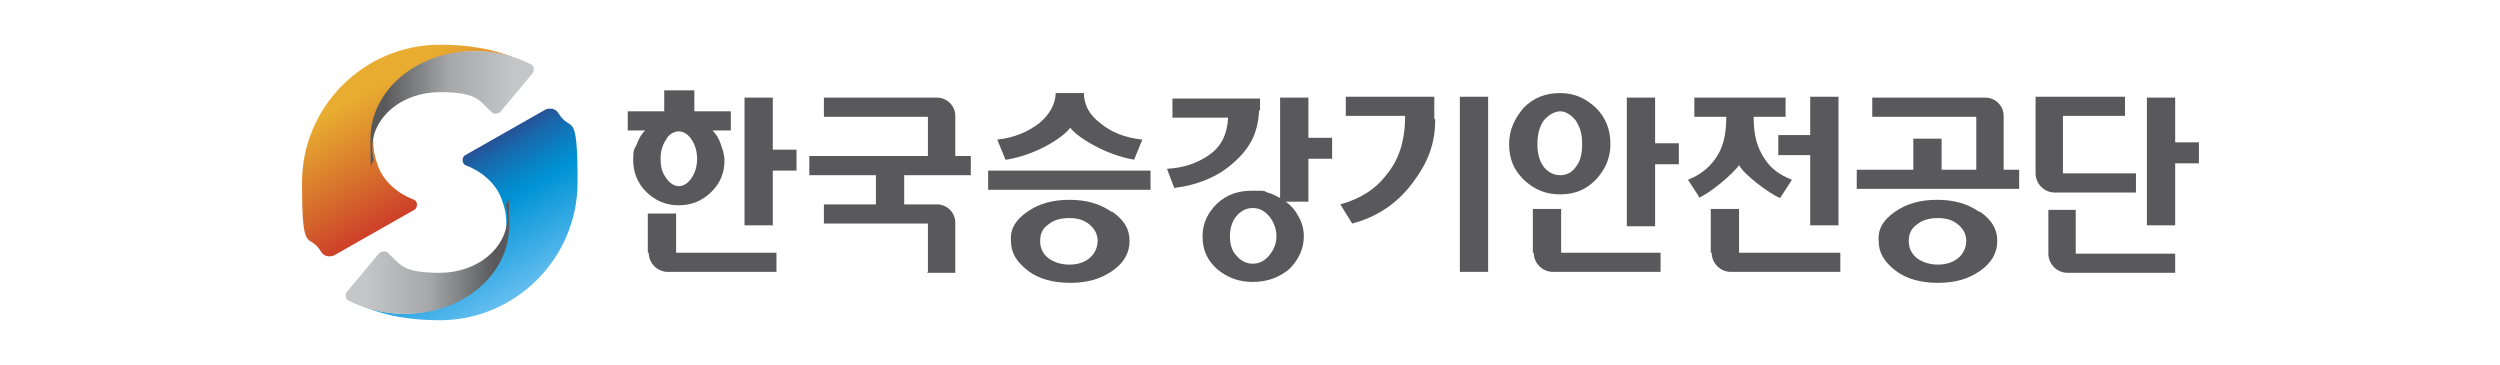
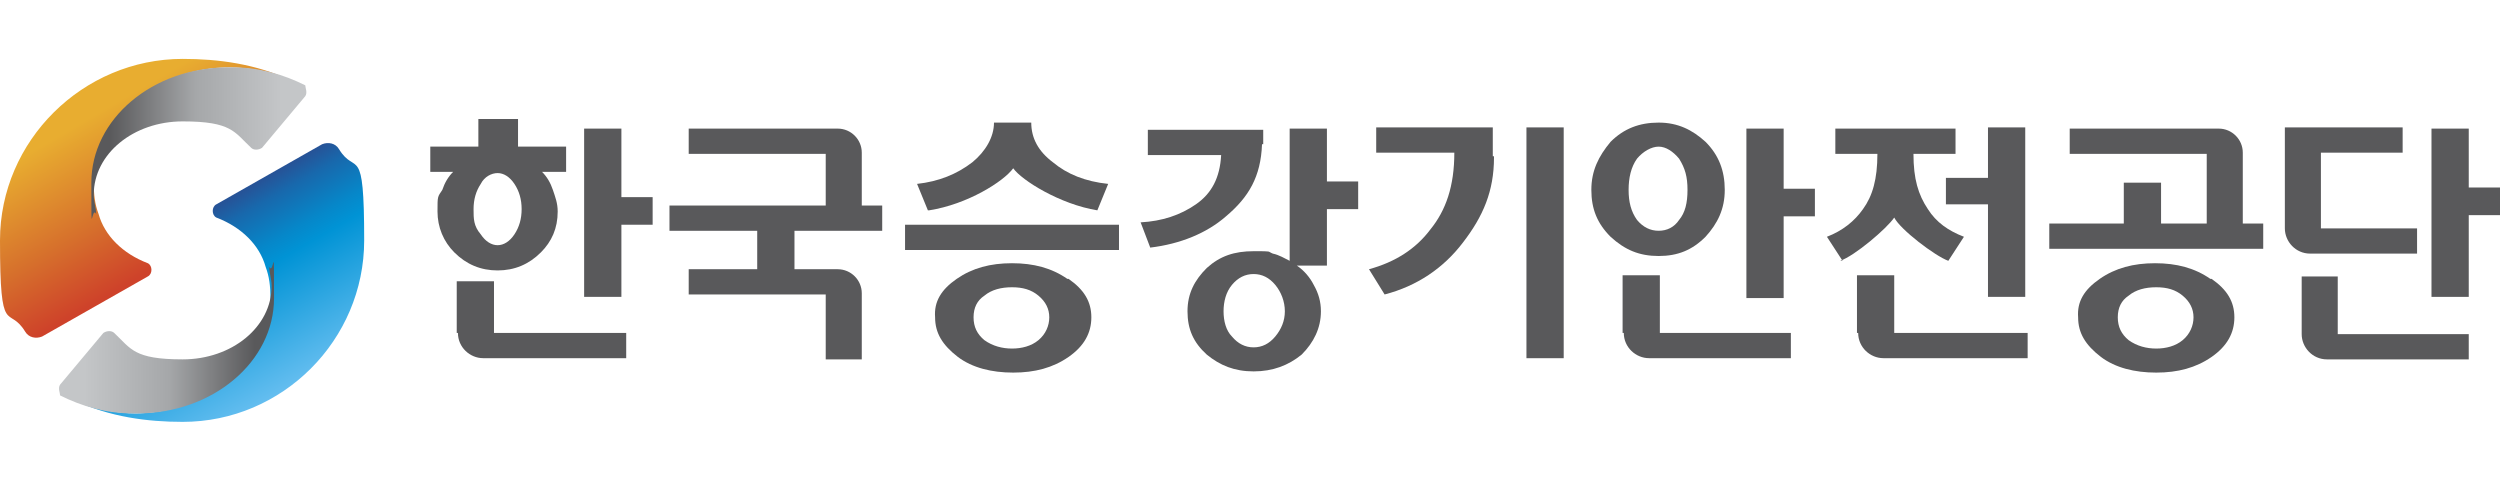
- <svg xmlns="http://www.w3.org/2000/svg" id="_레이어_1" data-name="레이어_1" version="1.1" viewBox="0 0 274 40">
+ <svg xmlns="http://www.w3.org/2000/svg" id="_레이어_1" version="1.1" viewBox="0 0 208 40">
  <defs>
    <style>
      .st0 {
        fill: none;
      }

      .st1 {
        fill: url(#_무제_그라디언트);
      }

      .st2 {
        fill: url(#_무제_그라디언트_4);
      }

      .st3 {
        fill: url(#_무제_그라디언트_2);
      }

      .st4 {
        fill: url(#_무제_그라디언트_3);
      }

      .st5 {
        fill: #59595b;
      }

      .st6 {
        clip-path: url(#clippath);
      }
    </style>
    <clipPath id="clippath">
-       <rect class="st0" x="33" y="4.8" width="208" height="30.4" />
+       <rect class="st0" y="4.8" width="208" height="30.4" />
    </clipPath>
-     <linearGradient id="_무제_그라디언트" data-name="무제 그라디언트" x1="56.3" y1="9.2" x2="48.2" y2="23.2" gradientTransform="translate(0 42) scale(1 -1)" gradientUnits="userSpaceOnUse">
+     <linearGradient id="_무제_그라디언트" data-name="무제 그라디언트" x1="23.3" y1="640.8" x2="15.2" y2="626.8" gradientTransform="translate(0 -608)" gradientUnits="userSpaceOnUse">
      <stop offset="0" stop-color="#65bef0" />
      <stop offset=".6" stop-color="#0093d5" />
      <stop offset=".7" stop-color="#0687c9" />
      <stop offset=".9" stop-color="#1868ac" />
      <stop offset="1" stop-color="#265397" />
    </linearGradient>
-     <linearGradient id="_무제_그라디언트_2" data-name="무제 그라디언트 2" x1="54.2" y1="13.9" x2="40" y2="13.9" gradientTransform="translate(0 42) scale(1 -1)" gradientUnits="userSpaceOnUse">
+     <linearGradient id="_무제_그라디언트_2" data-name="무제 그라디언트 2" x1="21.2" y1="636.1" x2="7" y2="636.1" gradientTransform="translate(0 -608)" gradientUnits="userSpaceOnUse">
      <stop offset="0" stop-color="#59595b" />
      <stop offset=".5" stop-color="#a5a7a9" />
      <stop offset="1" stop-color="#c4c6c8" />
    </linearGradient>
-     <linearGradient id="_무제_그라디언트_3" data-name="무제 그라디언트 3" x1="41.3" y1="32.7" x2="48.1" y2="21" gradientTransform="translate(0 42) scale(1 -1)" gradientUnits="userSpaceOnUse">
+     <linearGradient id="_무제_그라디언트_3" data-name="무제 그라디언트 3" x1="8.3" y1="617.3" x2="15.1" y2="629" gradientTransform="translate(0 -608)" gradientUnits="userSpaceOnUse">
      <stop offset="0" stop-color="#e8ad30" />
      <stop offset=".6" stop-color="#d66f2c" />
      <stop offset="1" stop-color="#ce422a" />
    </linearGradient>
-     <linearGradient id="_무제_그라디언트_4" data-name="무제 그라디언트 4" x1="42.1" y1="30.1" x2="56.4" y2="30.1" gradientTransform="translate(0 42) scale(1 -1)" gradientUnits="userSpaceOnUse">
+     <linearGradient id="_무제_그라디언트_4" data-name="무제 그라디언트 4" x1="9.1" y1="619.9" x2="23.4" y2="619.9" gradientTransform="translate(0 -608)" gradientUnits="userSpaceOnUse">
      <stop offset="0" stop-color="#59595b" />
      <stop offset=".5" stop-color="#a5a7a9" />
      <stop offset="1" stop-color="#c4c6c8" />
    </linearGradient>
  </defs>
  <g class="st6">
    <g>
-       <path class="st1" d="M44.4,34.4c-1.8,0-3.7-.4-5.2-1.1,2.9,1.4,6.1,1.8,9,1.8,8.3,0,15.1-6.8,15.1-15.1s-.7-5.3-2.1-7.6c-.3-.5-.9-.6-1.4-.4l-8.8,5c-.4.2-.4.9,0,1.1,2.1.8,3.6,2.3,4.1,4.1.3.8.4,1.6.4,2.6,0,5.3-5.1,9.6-11.4,9.6h0Z" />
-       <path class="st3" d="M44.4,34.4c6.3,0,11.4-4.3,11.4-9.6s-.1-1.8-.4-2.6c.1.5.2,1,.2,1.6,0,3.4-3.3,6.1-7.4,6.1s-4.3-.9-5.7-2.2c-.2-.2-.6-.2-.9,0l-3.6,4.3c-.2.3-.1.7.1.9,1.8.9,3.8,1.5,6.1,1.5h0Z" />
-       <path class="st4" d="M52,5.6c1.8,0,3.7.4,5.2,1.1-2.9-1.4-6.1-1.8-9-1.8-8.3,0-15.1,6.8-15.1,15.1s.7,5.3,2.1,7.6c.3.5.9.6,1.4.4l8.8-5c.4-.2.4-.9,0-1.1-2.1-.8-3.6-2.3-4.1-4.1-.3-.8-.4-1.6-.4-2.6,0-5.3,5.1-9.6,11.4-9.6h0Z" />
-       <path class="st2" d="M52,5.6c-6.3,0-11.4,4.3-11.4,9.6s.1,1.8.4,2.6c-.1-.5-.2-1-.2-1.6,0-3.4,3.3-6.1,7.4-6.1s4.3.9,5.7,2.2c.2.2.6.2.9,0l3.6-4.3c.2-.3.1-.7-.1-.9-1.8-.9-3.8-1.5-6.1-1.5h0Z" />
-       <path class="st5" d="M78.1,14.3c.4.4.7.9.9,1.5.2.6.4,1.1.4,1.8,0,1.4-.5,2.5-1.4,3.4-1,1-2.2,1.5-3.6,1.5s-2.6-.5-3.6-1.5c-.9-.9-1.4-2.1-1.4-3.4s.1-1.2.4-1.8c.2-.6.5-1.1.9-1.5h-1.9v-2.1h4v-2.3h3.3v2.3h4v2.1h-1.9ZM71,27.7v-4.3h3.1v4.3h11v2.1h-11.9c-1.1,0-2.1-.9-2.1-2.1ZM73,19.5c.4.6.9.9,1.4.9s1-.3,1.4-.9c.4-.6.6-1.3.6-2.1s-.2-1.5-.6-2.1-.9-.9-1.4-.9-1.1.3-1.4.9c-.4.6-.6,1.3-.6,2.1s.1,1.4.6,2.1ZM84.7,18.7v6h-3.1v-14h3.1v5.7h2.6v2.3h-2.6Z" />
-       <path class="st5" d="M101.7,29.8v-5.3h-11.4v-2.1h5.7v-3.2h-7.3v-2.1h13v-4.3h-11.4v-2.1h12.4c1.1,0,2,.9,2,2v4.4h1.7v2.1h-7.3v3.2h3.6c1.1,0,2,.9,2,2v5.5h-3.1,0Z" />
-       <path class="st5" d="M138,12c-.1,2.7-1.1,4.4-3,6-1.6,1.4-3.8,2.3-6.3,2.6l-.8-2.1c1.8-.1,3.3-.6,4.6-1.5,1.3-.9,2-2.2,2.1-4.1h-6.1v-2.1h9.6v1.4h0ZM141.3,29.5c-1.1.9-2.4,1.4-4,1.4s-2.8-.5-3.9-1.4c-1.1-1-1.6-2.1-1.6-3.6s.6-2.6,1.6-3.6c1.1-1,2.3-1.4,3.9-1.4s1.1,0,1.6.2c.5.1,1,.4,1.4.6v-11h3.1v4.4h2.6v2.3h-2.6v4.7h-2.5c.6.4,1.1,1,1.4,1.6.4.7.6,1.4.6,2.2,0,1.4-.6,2.6-1.6,3.6h0ZM139.1,23.7c-.5-.6-1.1-.9-1.8-.9s-1.3.3-1.8.9c-.5.6-.7,1.4-.7,2.2s.2,1.6.7,2.1c.5.6,1.1.9,1.8.9s1.3-.3,1.8-.9c.5-.6.8-1.3.8-2.1s-.3-1.6-.8-2.2Z" />
-       <path class="st5" d="M157.3,13.1c0,2.8-.9,4.9-2.6,7.1-1.6,2.1-3.8,3.6-6.5,4.3l-1.3-2.1c2.2-.6,3.9-1.7,5.1-3.3,1.3-1.6,2-3.6,2-6.4h-6.5v-2.1h9.7v2.4h0ZM160,29.8V10.6h3.1v19.2h-3.1Z" />
-       <path class="st5" d="M174.9,19.7c-1.1,1.1-2.3,1.6-3.9,1.6s-2.8-.5-4-1.6c-1.1-1.1-1.6-2.3-1.6-3.9s.6-2.8,1.6-4c1.1-1.1,2.4-1.6,4-1.6s2.8.6,3.9,1.6c1.1,1.1,1.6,2.4,1.6,4s-.6,2.8-1.6,3.9ZM168,27.7v-4.8h3.1v4.8h10.9v2.1h-11.8c-1.1,0-2.1-.9-2.1-2.1ZM172.7,13.2c-.5-.6-1.1-1-1.7-1s-1.3.4-1.8,1c-.5.7-.7,1.6-.7,2.6s.2,1.8.7,2.5c.5.6,1.1.9,1.8.9s1.3-.3,1.7-.9c.5-.6.7-1.4.7-2.5s-.2-1.8-.7-2.6ZM181.4,18v6.8h-3.1v-14.1h3.1v5h2.6v2.3h-2.6Z" />
-       <path class="st5" d="M186.3,21.7l-1.3-2c1.3-.5,2.3-1.3,3-2.3.8-1.1,1.2-2.5,1.2-4.6h-3.5v-2.1h10v2.1h-3.5c0,2.1.4,3.4,1.2,4.6.7,1.1,1.7,1.8,3,2.3l-1.3,2c-1.1-.4-4-2.6-4.5-3.6-.6.9-3.3,3.2-4.5,3.6h.1ZM187.5,27.7v-4.8h3.1v4.8h11.1v2.1h-12c-1.1,0-2.1-.9-2.1-2.1ZM194.9,17v-2.2h3.5v-4.2h3.1v14.1h-3.1v-7.7h-3.5Z" />
-       <path class="st5" d="M226.1,19v-6.3h6.8v-2.1h-9.8v8.4c0,1.1.9,2.1,2.1,2.1h8.9v-2.1h-8Z" />
-       <path class="st5" d="M227.6,23h-3.1v4.8c0,1.1.9,2.1,2.1,2.1h11.8v-2.1h-10.9v-4.8Z" />
-       <path class="st5" d="M238.4,15.5v-4.8h-3.1v14h3.1v-6.8h2.6v-2.3h-2.6Z" />
-       <path class="st5" d="M203.5,20.7v-2.1h6.2v-3.4h3.1v3.4h3.8v-5.8h-11.4v-2.1h12.4c1.1,0,2,.9,2,2v5.9h1.7v2.1h-17.8Z" />
-       <path class="st5" d="M216.9,23.2c-1.3-.9-2.8-1.3-4.6-1.3s-3.3.4-4.6,1.3c-1.3.9-1.9,1.9-1.8,3.2,0,1.3.6,2.3,1.9,3.3,1.2.9,2.8,1.3,4.6,1.3s3.3-.4,4.6-1.3c1.3-.9,1.9-2,1.9-3.3s-.6-2.3-1.9-3.2h0ZM214.6,28.3c-.6.5-1.4.7-2.2.7s-1.6-.2-2.3-.7c-.6-.5-.9-1.1-.9-1.9s.3-1.4.9-1.8c.6-.5,1.4-.7,2.3-.7s1.6.2,2.2.7.9,1.1.9,1.8-.3,1.4-.9,1.9Z" />
-       <path class="st5" d="M112.9,20.8h-4.6v-2.1h17.8v2.1h-13.2,0ZM110.2,17.5l-.9-2.2c1.8-.2,3.3-.8,4.6-1.8,1.1-.9,1.8-2.1,1.8-3.3h3.1c0,1.3.6,2.4,1.8,3.3,1.2,1,2.7,1.6,4.6,1.8l-.9,2.2c-3.1-.5-6.3-2.5-7-3.5-.8,1.1-3.8,3-7,3.5h0Z" />
-       <path class="st5" d="M121.8,23.2c-1.3-.9-2.8-1.3-4.6-1.3s-3.3.4-4.6,1.3c-1.3.9-1.9,1.9-1.8,3.2,0,1.3.6,2.3,1.9,3.3,1.2.9,2.8,1.3,4.6,1.3s3.3-.4,4.6-1.3c1.3-.9,1.9-2,1.9-3.3s-.6-2.3-1.9-3.2h0ZM119.4,28.3c-.6.5-1.4.7-2.2.7s-1.6-.2-2.3-.7c-.6-.5-.9-1.1-.9-1.9s.3-1.4.9-1.8c.6-.5,1.4-.7,2.3-.7s1.6.2,2.2.7c.6.5.9,1.1.9,1.8s-.3,1.4-.9,1.9Z" />
+       <path class="st1" d="M11.4,34.4c-1.8,0-3.7-.4-5.2-1.1,2.9,1.4,6.1,1.8,9,1.8,8.3,0,15.1-6.8,15.1-15.1s-.7-5.3-2.1-7.6c-.3-.5-.9-.6-1.4-.4l-8.8,5c-.4.2-.4.9,0,1.1,2.1.8,3.6,2.3,4.1,4.1.3.8.4,1.6.4,2.6,0,5.3-5.1,9.6-11.4,9.6h.3Z" />
+       <path class="st3" d="M11.4,34.4c6.3,0,11.4-4.3,11.4-9.6s0-1.8-.4-2.6c0,.5.2,1,.2,1.6,0,3.4-3.3,6.1-7.4,6.1s-4.3-.9-5.7-2.2c-.2-.2-.6-.2-.9,0l-3.6,4.3c-.2.3,0,.7,0,.9,1.8.9,3.8,1.5,6.1,1.5h.2Z" />
+       <path class="st4" d="M19,5.6c1.8,0,3.7.4,5.2,1.1-2.9-1.4-6.1-1.8-9-1.8C6.9,4.9,0,11.7,0,20s.7,5.3,2.1,7.6c.3.5.9.6,1.4.4l8.8-5c.4-.2.4-.9,0-1.1-2.1-.8-3.6-2.3-4.1-4.1-.3-.8-.4-1.6-.4-2.6,0-5.3,5.1-9.6,11.4-9.6h-.3Z" />
+       <path class="st2" d="M19,5.6c-6.3,0-11.4,4.3-11.4,9.6s0,1.8.4,2.6c0-.5-.2-1-.2-1.6,0-3.4,3.3-6.1,7.4-6.1s4.3.9,5.7,2.2c.2.2.6.2.9,0l3.6-4.3c.2-.3,0-.7,0-.9-1.8-.9-3.8-1.5-6.1-1.5h-.2Z" />
+       <path class="st5" d="M45.1,14.3c.4.4.7.9.9,1.5.2.6.4,1.1.4,1.8,0,1.4-.5,2.5-1.4,3.4-1,1-2.2,1.5-3.6,1.5s-2.6-.5-3.6-1.5c-.9-.9-1.4-2.1-1.4-3.4s0-1.2.4-1.8c.2-.6.5-1.1.9-1.5h-1.9v-2.1h4v-2.3h3.3v2.3h4v2.1h-2ZM38,27.7v-4.3h3.1v4.3h11v2.1h-11.9c-1.1,0-2.1-.9-2.1-2.1h0ZM40,19.5c.4.6.9.9,1.4.9s1-.3,1.4-.9.6-1.3.6-2.1-.2-1.5-.6-2.1-.9-.9-1.4-.9-1.1.3-1.4.9c-.4.6-.6,1.3-.6,2.1s0,1.4.6,2.1ZM51.7,18.7v6h-3.1v-14h3.1v5.7h2.6v2.3h-2.6Z" />
+       <path class="st5" d="M68.7,29.8v-5.3h-11.4v-2.1h5.7v-3.2h-7.3v-2.1h13v-4.3h-11.4v-2.1h12.4c1.1,0,2,.9,2,2v4.4h1.7v2.1h-7.3v3.2h3.6c1.1,0,2,.9,2,2v5.5h-3.1.1Z" />
+       <path class="st5" d="M105,12c-.1,2.7-1.1,4.4-3,6-1.6,1.4-3.8,2.3-6.3,2.6l-.8-2.1c1.8-.1,3.3-.6,4.6-1.5s2-2.2,2.1-4.1h-6.1v-2.1h9.6v1.4h0v-.2ZM108.3,29.5c-1.1.9-2.4,1.4-4,1.4s-2.8-.5-3.9-1.4c-1.1-1-1.6-2.1-1.6-3.6s.6-2.6,1.6-3.6c1.1-1,2.3-1.4,3.9-1.4s1.1,0,1.6.2c.5.1,1,.4,1.4.6v-11h3.1v4.4h2.6v2.3h-2.6v4.7h-2.5c.6.4,1.1,1,1.4,1.6.4.7.6,1.4.6,2.2,0,1.4-.6,2.6-1.6,3.6h0ZM106.1,23.7c-.5-.6-1.1-.9-1.8-.9s-1.3.3-1.8.9-.7,1.4-.7,2.2.2,1.6.7,2.1c.5.6,1.1.9,1.8.9s1.3-.3,1.8-.9.8-1.3.8-2.1-.3-1.6-.8-2.2Z" />
+       <path class="st5" d="M124.3,13.1c0,2.8-.9,4.9-2.6,7.1-1.6,2.1-3.8,3.6-6.5,4.3l-1.3-2.1c2.2-.6,3.9-1.7,5.1-3.3,1.3-1.6,2-3.6,2-6.4h-6.5v-2.1h9.7v2.4h.1ZM127,29.8V10.6h3.1v19.2s-3.1,0-3.1,0Z" />
+       <path class="st5" d="M141.9,19.7c-1.1,1.1-2.3,1.6-3.9,1.6s-2.8-.5-4-1.6c-1.1-1.1-1.6-2.3-1.6-3.9s.6-2.8,1.6-4c1.1-1.1,2.4-1.6,4-1.6s2.8.6,3.9,1.6c1.1,1.1,1.6,2.4,1.6,4s-.6,2.8-1.6,3.9ZM135,27.7v-4.8h3.1v4.8h10.9v2.1h-11.8c-1.1,0-2.1-.9-2.1-2.1h0ZM139.7,13.2c-.5-.6-1.1-1-1.7-1s-1.3.4-1.8,1c-.5.7-.7,1.6-.7,2.6s.2,1.8.7,2.5c.5.6,1.1.9,1.8.9s1.3-.3,1.7-.9c.5-.6.7-1.4.7-2.5s-.2-1.8-.7-2.6ZM148.4,18v6.8h-3.1v-14.1h3.1v5h2.6v2.3s-2.6,0-2.6,0Z" />
+       <path class="st5" d="M153.3,21.7l-1.3-2c1.3-.5,2.3-1.3,3-2.3.8-1.1,1.2-2.5,1.2-4.6h-3.5v-2.1h10v2.1h-3.5c0,2.1.4,3.4,1.2,4.6.7,1.1,1.7,1.8,3,2.3l-1.3,2c-1.1-.4-4-2.6-4.5-3.6-.6.9-3.3,3.2-4.5,3.6h.2ZM154.5,27.7v-4.8h3.1v4.8h11.1v2.1h-12c-1.1,0-2.1-.9-2.1-2.1h-.1ZM161.9,17v-2.2h3.5v-4.2h3.1v14.1h-3.1v-7.7h-3.5Z" />
+       <path class="st5" d="M193.1,19v-6.3h6.8v-2.1h-9.8v8.4c0,1.1.9,2.1,2.1,2.1h8.9v-2.1h-8Z" />
+       <path class="st5" d="M194.6,23h-3.1v4.8c0,1.1.9,2.1,2.1,2.1h11.8v-2.1h-10.9v-4.8h0Z" />
+       <path class="st5" d="M205.4,15.5v-4.8h-3.1v14h3.1v-6.8h2.6v-2.3h-2.6Z" />
+       <path class="st5" d="M170.5,20.7v-2.1h6.2v-3.4h3.1v3.4h3.8v-5.8h-11.4v-2.1h12.4c1.1,0,2,.9,2,2v5.9h1.7v2.1h-17.8Z" />
+       <path class="st5" d="M183.9,23.2c-1.3-.9-2.8-1.3-4.6-1.3s-3.3.4-4.6,1.3-1.9,1.9-1.8,3.2c0,1.3.6,2.3,1.9,3.3,1.2.9,2.8,1.3,4.6,1.3s3.3-.4,4.6-1.3,1.9-2,1.9-3.3-.6-2.3-1.9-3.2h0ZM181.6,28.3c-.6.5-1.4.7-2.2.7s-1.6-.2-2.3-.7c-.6-.5-.9-1.1-.9-1.9s.3-1.4.9-1.8c.6-.5,1.4-.7,2.3-.7s1.6.2,2.2.7.9,1.1.9,1.8-.3,1.4-.9,1.9Z" />
+       <path class="st5" d="M79.9,20.8h-4.6v-2.1h17.8v2.1h-13.2ZM77.2,17.5l-.9-2.2c1.8-.2,3.3-.8,4.6-1.8,1.1-.9,1.8-2.1,1.8-3.3h3.1c0,1.3.6,2.4,1.8,3.3,1.2,1,2.7,1.6,4.6,1.8l-.9,2.2c-3.1-.5-6.3-2.5-7-3.5-.8,1.1-3.8,3-7,3.5h0Z" />
+       <path class="st5" d="M88.8,23.2c-1.3-.9-2.8-1.3-4.6-1.3s-3.3.4-4.6,1.3c-1.3.9-1.9,1.9-1.8,3.2,0,1.3.6,2.3,1.9,3.3,1.2.9,2.8,1.3,4.6,1.3s3.3-.4,4.6-1.3c1.3-.9,1.9-2,1.9-3.3s-.6-2.3-1.9-3.2h0ZM86.4,28.3c-.6.5-1.4.7-2.2.7s-1.6-.2-2.3-.7c-.6-.5-.9-1.1-.9-1.9s.3-1.4.9-1.8c.6-.5,1.4-.7,2.3-.7s1.6.2,2.2.7.9,1.1.9,1.8-.3,1.4-.9,1.9Z" />
    </g>
  </g>
</svg>
